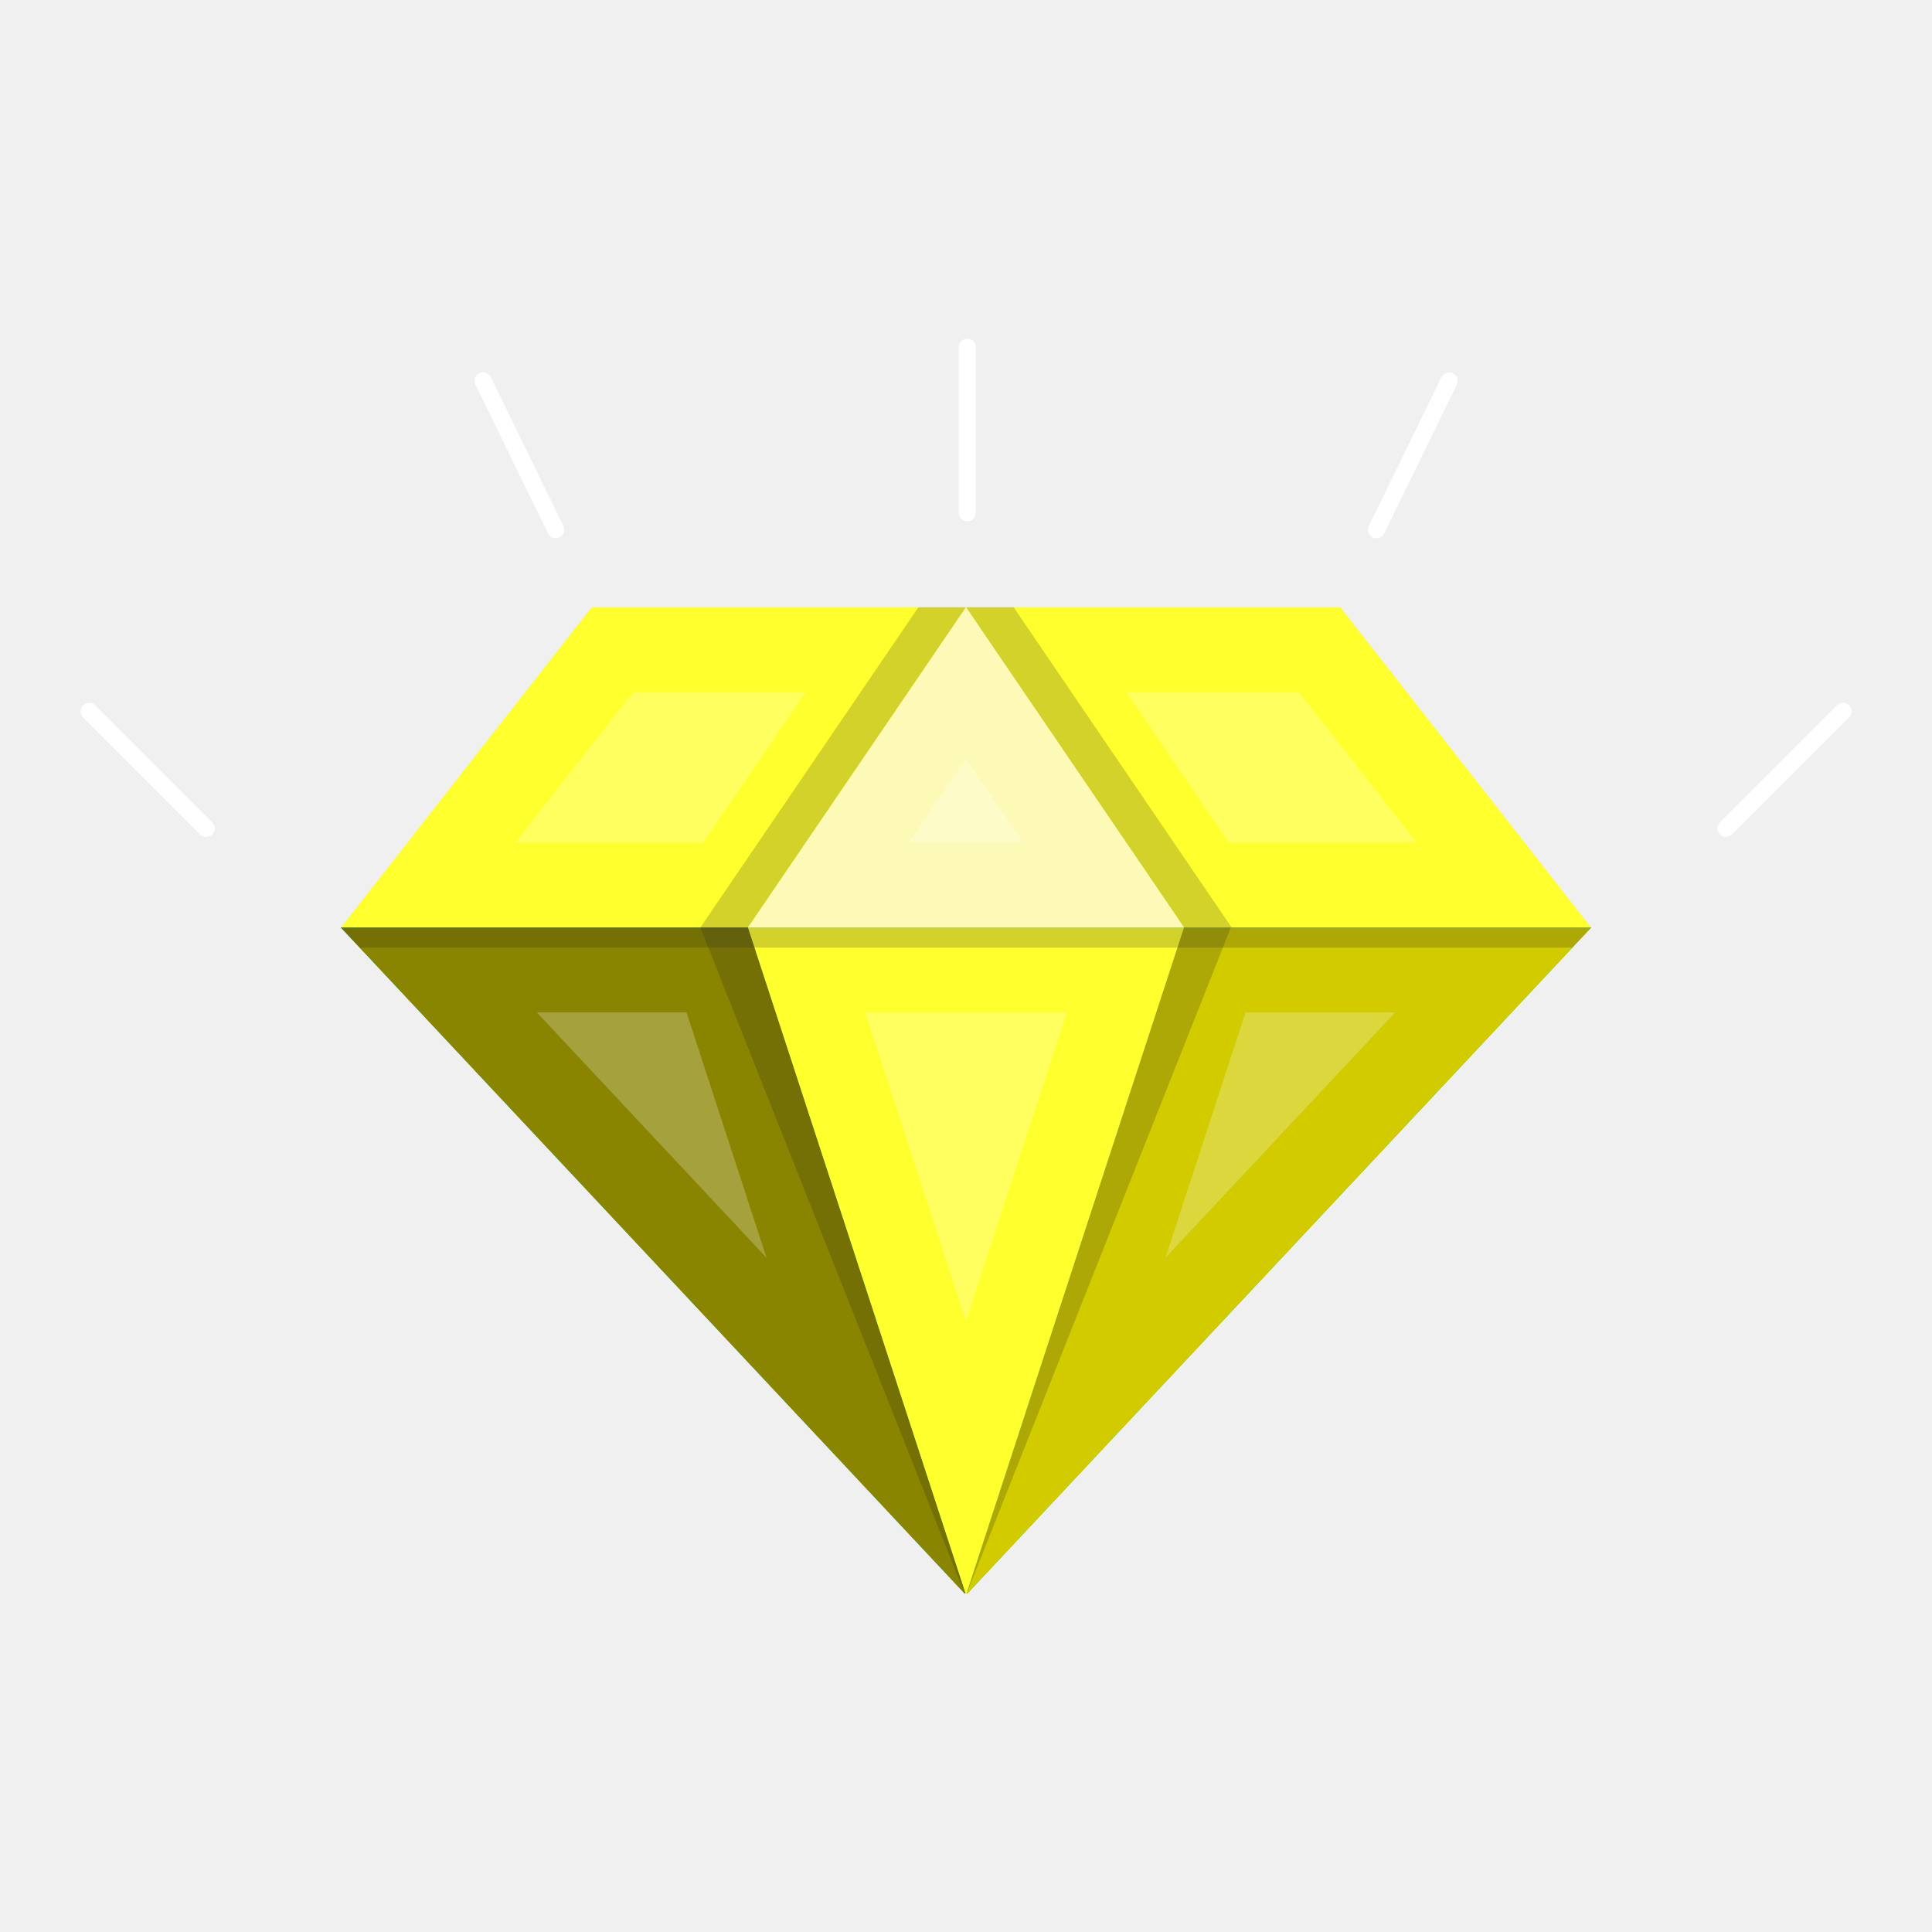
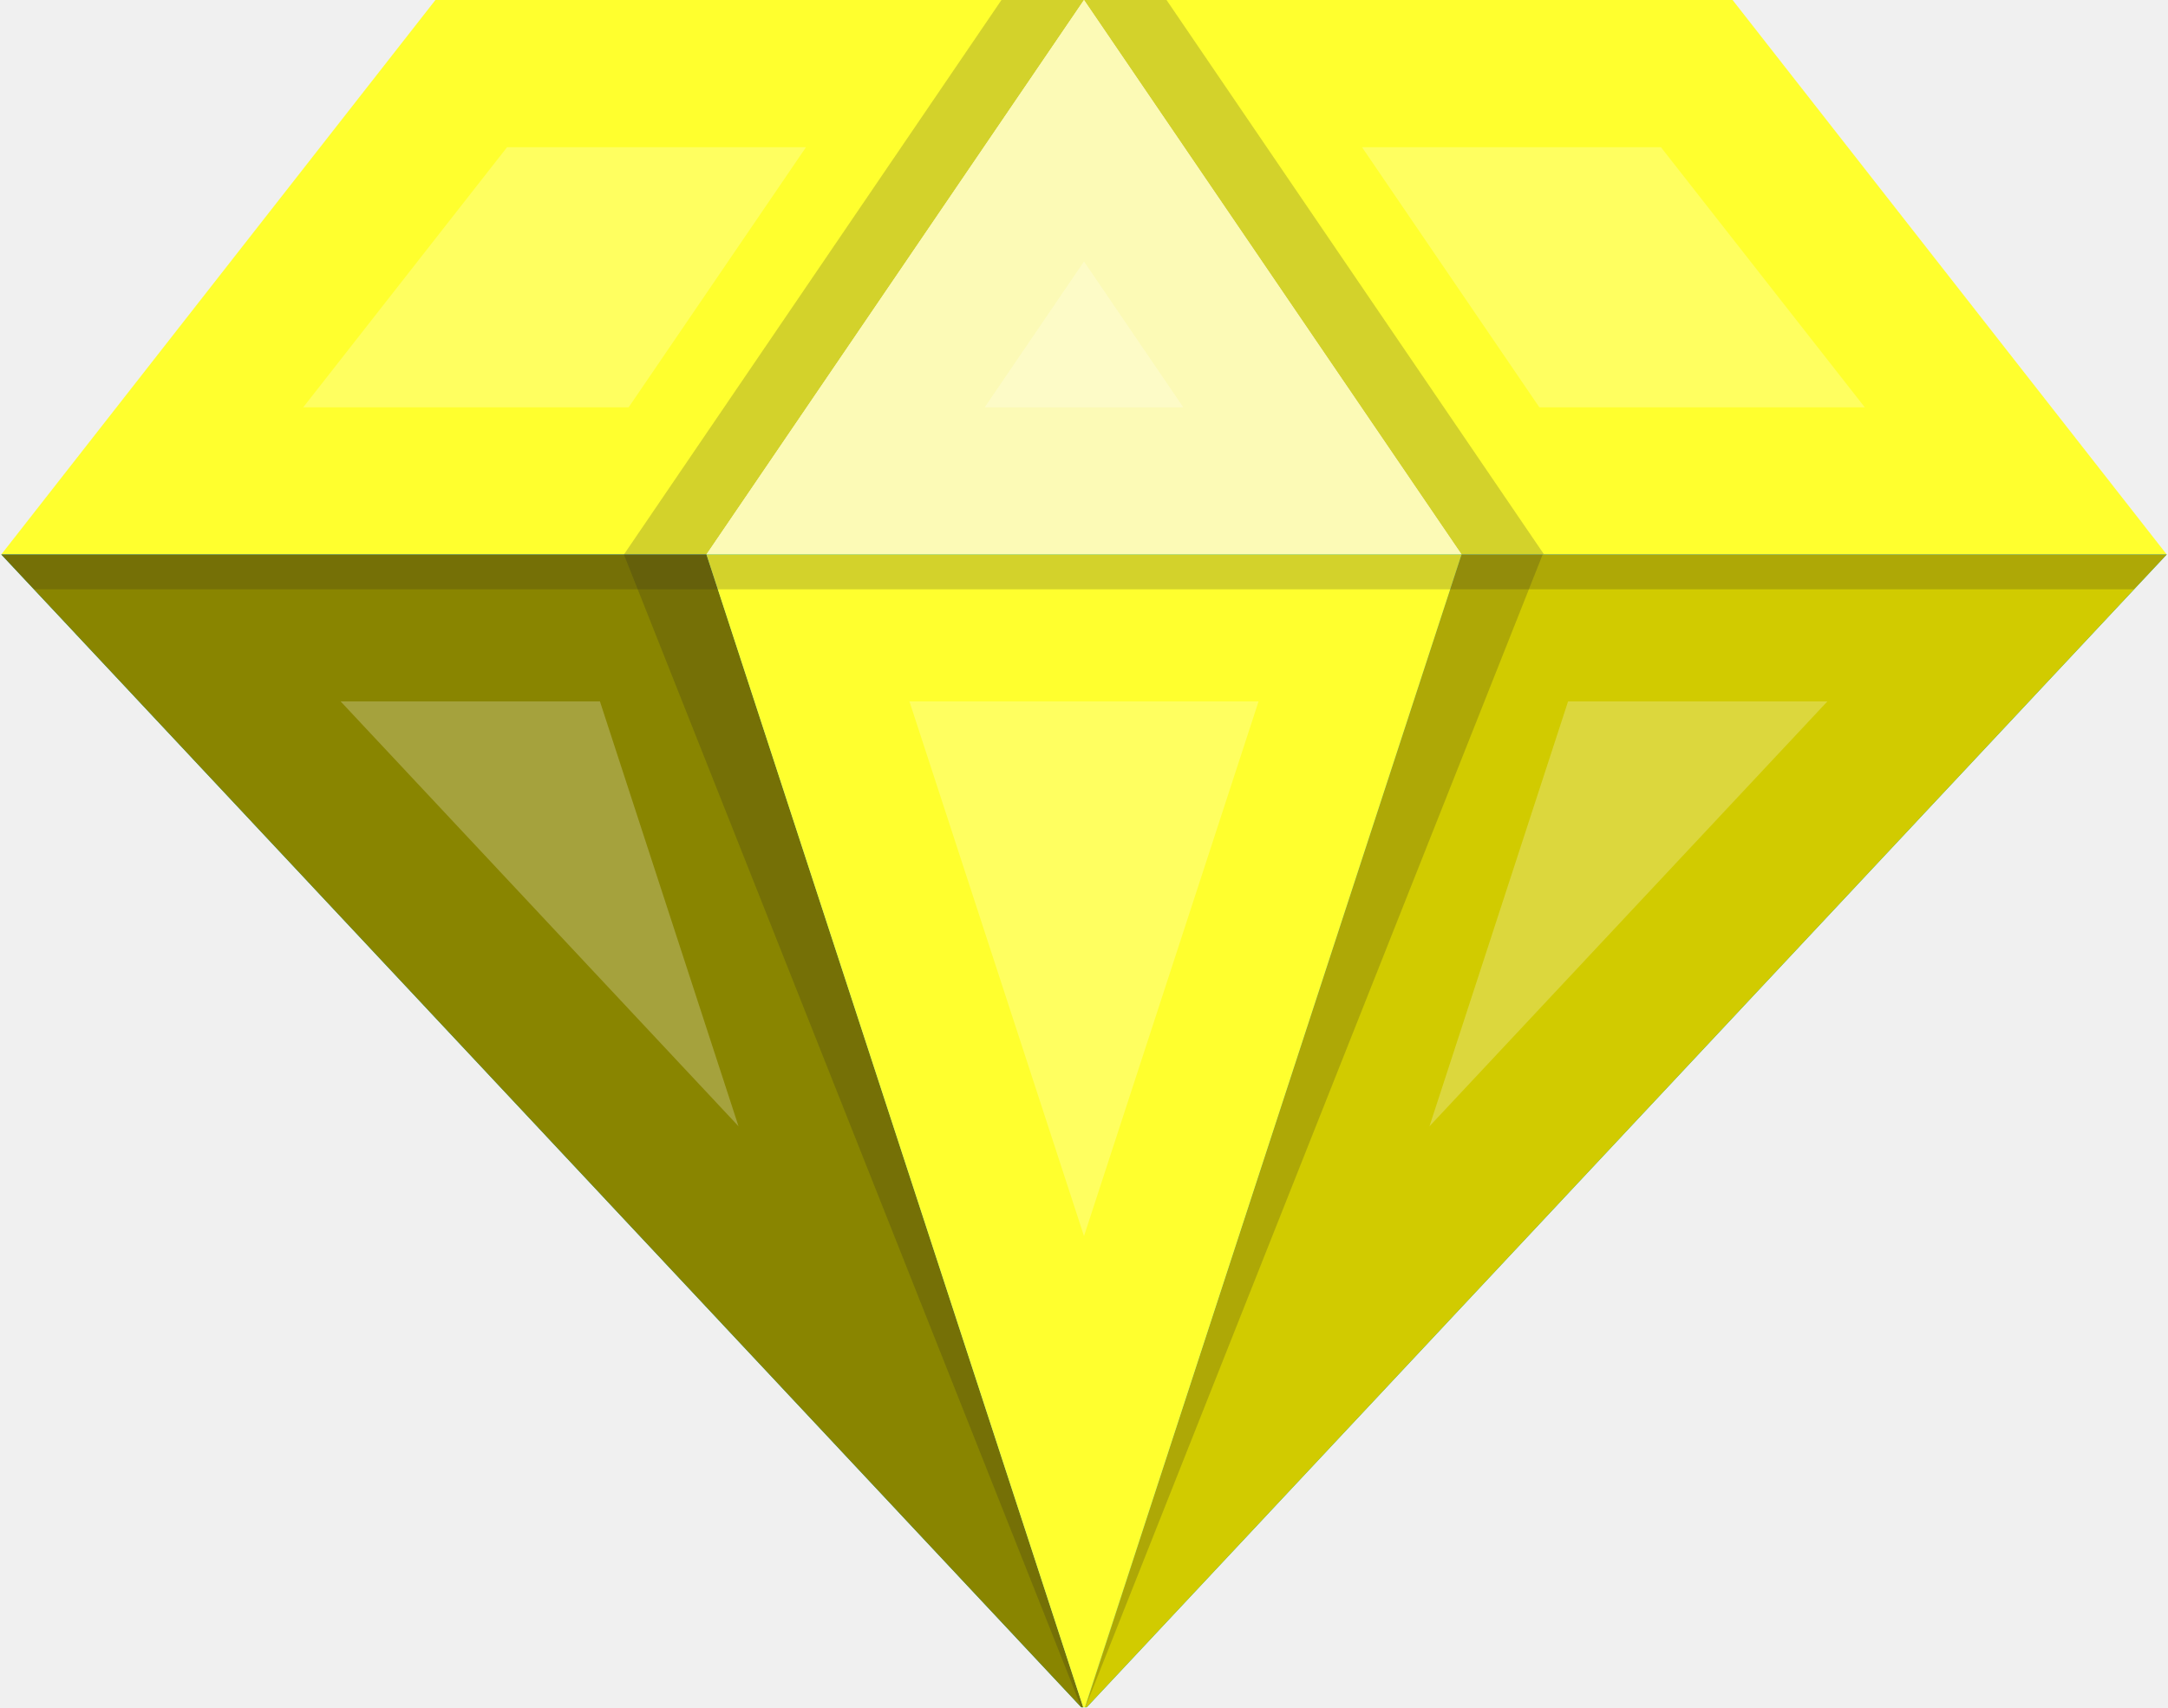
- <svg xmlns="http://www.w3.org/2000/svg" version="1.1" id="Layer_1" x="0px" y="0px" viewBox="0 0 1200 1200" style="enable-background:new 0 0 1200 1200;" xml:space="preserve">
+ <svg xmlns="http://www.w3.org/2000/svg" version="1.1" width="777" height="612" id="Layer_1" x="0px" y="0px" viewBox="0 0 776.6 612.4" style="enable-background:new 0 0 776.6 612.4;" xml:space="preserve">
  <style type="text/css">
	.st0{fill:#FFFF2E;}
	.st1{fill:#0BAECF;}
	.st2{opacity:0.2;}
	.st3{fill:#212020;}
	.st4{fill:#FCFAB6;}
	.st5{fill:#24DAE8;}
	.st6{fill:#898500;}
	.st7{fill:#D1CB00;}
	.st8{fill:#FFFFFF;}
	.st9{opacity:0.24;}
</style>
  <g>
    <g>
      <g>
-         <polygon class="st0" points="600,377.2 367.4,377.2 211.7,576.1 464.6,576.1    " />
-         <polygon class="st0" points="600,377.2 832.6,377.2 988.3,576.1 735.4,576.1    " />
+         <polygon class="st0" points="388.3,0 155.7,0 0,198.9 252.9,198.9    " />
+         <polygon class="st0" points="388.3,0 620.9,0 776.6,198.9 523.7,198.9    " />
      </g>
      <g>
-         <polygon class="st1" points="599.7,989.6 464.6,576.1 211.7,576.1 599,989.6    " />
+         <polygon class="st1" points="388,612.4 252.9,198.9 0,198.9 387.3,612.4    " />
      </g>
      <g>
        <g class="st2">
-           <polygon class="st3" points="600,377.2 735.4,576.1 765,576.1 629.6,377.2     " />
+           <polygon class="st3" points="388.3,0 523.7,198.9 553.3,198.9 417.9,0     " />
        </g>
        <g class="st2">
-           <polygon class="st3" points="600,377.2 464.6,576.1 435,576.1 570.4,377.2     " />
+           <polygon class="st3" points="388.3,0 252.9,198.9 223.3,198.9 358.7,0     " />
        </g>
      </g>
      <g>
-         <polygon class="st4" points="600,377.2 464.6,576.1 600,576.1 735.4,576.1    " />
+         <polygon class="st4" points="388.3,0 252.9,198.9 388.3,198.9 523.7,198.9    " />
      </g>
      <g>
-         <polygon class="st1" points="601,989.6 988.3,576.1 735.4,576.1 600.3,989.6    " />
+         <polygon class="st1" points="389.3,612.4 776.6,198.9 523.7,198.9 388.6,612.4    " />
      </g>
      <g>
-         <polygon class="st5" points="600.3,989.6 735.4,576.1 464.6,576.1 599.7,989.6    " />
-         <polygon class="st6" points="599.7,989.6 464.6,576.1 211.7,576.1 599,989.6    " />
+         <polygon class="st5" points="388.6,612.4 523.7,198.9 252.9,198.9 388,612.4    " />
+         <polygon class="st6" points="388,612.4 252.9,198.9 0,198.9 387.3,612.4    " />
        <g class="st2">
-           <polygon class="st3" points="599.7,989.6 464.6,576.1 435,576.1 599,989.6     " />
+           <polygon class="st3" points="388,612.4 252.9,198.9 223.3,198.9 387.3,612.4     " />
        </g>
-         <polygon class="st7" points="601,989.6 988.3,576.1 735.4,576.1 600.3,989.6    " />
+         <polygon class="st7" points="389.3,612.4 776.6,198.9 523.7,198.9 388.6,612.4    " />
        <g class="st2">
-           <polyline class="st3" points="734.9,576.1 764.5,576.1 600.5,989.6     " />
+           <polyline class="st3" points="523.2,198.9 552.8,198.9 388.8,612.4     " />
        </g>
-         <polygon class="st0" points="600.3,989.6 735.4,576.1 464.6,576.1 599.7,989.6    " />
+         <polygon class="st0" points="388.6,612.4 523.7,198.9 252.9,198.9 388,612.4    " />
        <g class="st2">
-           <polygon class="st3" points="468.8,588.6 464.6,576.1 211.7,576.1 223.5,588.6     " />
+           <polygon class="st3" points="257.1,211.4 252.9,198.9 0,198.9 11.8,211.4     " />
        </g>
        <g class="st2">
-           <polygon class="st3" points="976.5,588.6 988.3,576.1 735.4,576.1 731.2,588.6     " />
+           <polygon class="st3" points="764.8,211.4 776.6,198.9 523.7,198.9 519.5,211.4     " />
        </g>
        <g class="st2">
-           <polygon class="st3" points="731.2,588.6 735.4,576.1 464.6,576.1 468.8,588.6     " />
+           <polygon class="st3" points="519.5,211.4 523.7,198.9 252.9,198.9 257.1,211.4     " />
        </g>
      </g>
    </g>
    <g>
      <g>
-         <path class="st8" d="M128,519.8c-1.3,0-2.7-0.5-3.7-1.5l-72.7-72.7c-2.1-2.1-2.1-5.4,0-7.5s5.4-2.1,7.5,0l72.7,72.7     c2.1,2.1,2.1,5.4,0,7.5C130.7,519.3,129.3,519.8,128,519.8z" />
+         <path class="st8" d="M-83.7,142.6c-1.3,0-2.7-0.5-3.7-1.5l-72.7-72.7c-2.1-2.1-2.1-5.4,0-7.5s5.4-2.1,7.5,0l72.7,72.7     c2.1,2.1,2.1,5.4,0,7.5C-81,142.1-82.4,142.6-83.7,142.6z" />
      </g>
      <g>
-         <path class="st8" d="M345.1,334.3c-2,0-3.8-1.1-4.7-3l-45.1-92.4c-1.3-2.6-0.2-5.8,2.4-7.1c2.6-1.3,5.8-0.2,7.1,2.4l45.1,92.4     c1.3,2.6,0.2,5.8-2.4,7.1C346.6,334.2,345.8,334.3,345.1,334.3z" />
+         <path class="st8" d="M133.4-42.9c-2,0-3.8-1.1-4.7-3l-45.1-92.4c-1.3-2.6-0.2-5.8,2.4-7.1s5.8-0.2,7.1,2.4l45.1,92.4     c1.3,2.6,0.2,5.8-2.4,7.1C134.9-43,134.1-42.9,133.4-42.9z" />
      </g>
      <g>
-         <path class="st8" d="M600.8,323.8c-2.9,0-5.3-2.4-5.3-5.3V215.7c0-2.9,2.4-5.3,5.3-5.3s5.3,2.4,5.3,5.3v102.8     C606.1,321.4,603.7,323.8,600.8,323.8z" />
+         <path class="st8" d="M389.1-53.4c-2.9,0-5.3-2.4-5.3-5.3v-102.8c0-2.9,2.4-5.3,5.3-5.3s5.3,2.4,5.3,5.3v102.8     C394.4-55.8,392-53.4,389.1-53.4z" />
      </g>
      <g>
-         <path class="st8" d="M1072,519.8c-1.3,0-2.7-0.5-3.7-1.5c-2.1-2.1-2.1-5.4,0-7.5l72.7-72.7c2.1-2.1,5.4-2.1,7.5,0     c2.1,2.1,2.1,5.4,0,7.5l-72.7,72.7C1074.7,519.3,1073.4,519.8,1072,519.8z" />
+         <path class="st8" d="M860.3,142.6c-1.3,0-2.7-0.5-3.7-1.5c-2.1-2.1-2.1-5.4,0-7.5l72.7-72.7c2.1-2.1,5.4-2.1,7.5,0s2.1,5.4,0,7.5     l-72.7,72.7C863,142.1,861.7,142.6,860.3,142.6z" />
      </g>
      <g>
-         <path class="st8" d="M854.9,334.3c-0.8,0-1.6-0.2-2.3-0.5c-2.6-1.3-3.7-4.4-2.4-7.1l45.1-92.4c1.3-2.6,4.5-3.7,7.1-2.4     c2.6,1.3,3.7,4.4,2.4,7.1l-45.1,92.4C858.8,333.2,856.9,334.3,854.9,334.3z" />
+         <path class="st8" d="M643.2-42.9c-0.8,0-1.6-0.2-2.3-0.5c-2.6-1.3-3.7-4.4-2.4-7.1l45.1-92.4c1.3-2.6,4.5-3.7,7.1-2.4     s3.7,4.4,2.4,7.1L648-45.8C647.1-44,645.2-42.9,643.2-42.9z" />
      </g>
    </g>
    <g class="st9">
-       <polygon class="st8" points="320,523.3 393.1,430 500.3,430 436.7,523.3   " />
+       <polygon class="st8" points="108.3,146.1 181.4,52.8 288.6,52.8 225,146.1   " />
    </g>
    <g class="st9">
-       <polygon class="st8" points="333.4,628.8 426.4,628.8 476.1,781.2   " />
+       <polygon class="st8" points="121.7,251.6 214.7,251.6 264.4,404   " />
    </g>
    <g class="st9">
-       <polygon class="st8" points="763.3,523.3 699.7,430 806.9,430 880,523.3   " />
+       <polygon class="st8" points="551.6,146.1 488,52.8 595.2,52.8 668.3,146.1   " />
    </g>
    <g class="st9">
-       <polygon class="st8" points="564.4,523.3 600,471 635.6,523.3   " />
+       <polygon class="st8" points="352.7,146.1 388.3,93.8 423.9,146.1   " />
    </g>
    <g class="st9">
-       <polygon class="st8" points="773.6,628.8 866.6,628.8 723.9,781.2   " />
+       <polygon class="st8" points="561.9,251.6 654.9,251.6 512.2,404   " />
    </g>
    <g class="st9">
-       <polygon class="st8" points="537.4,628.8 662.6,628.8 600,820.6   " />
+       <polygon class="st8" points="325.7,251.6 450.9,251.6 388.3,443.4   " />
    </g>
  </g>
</svg>
